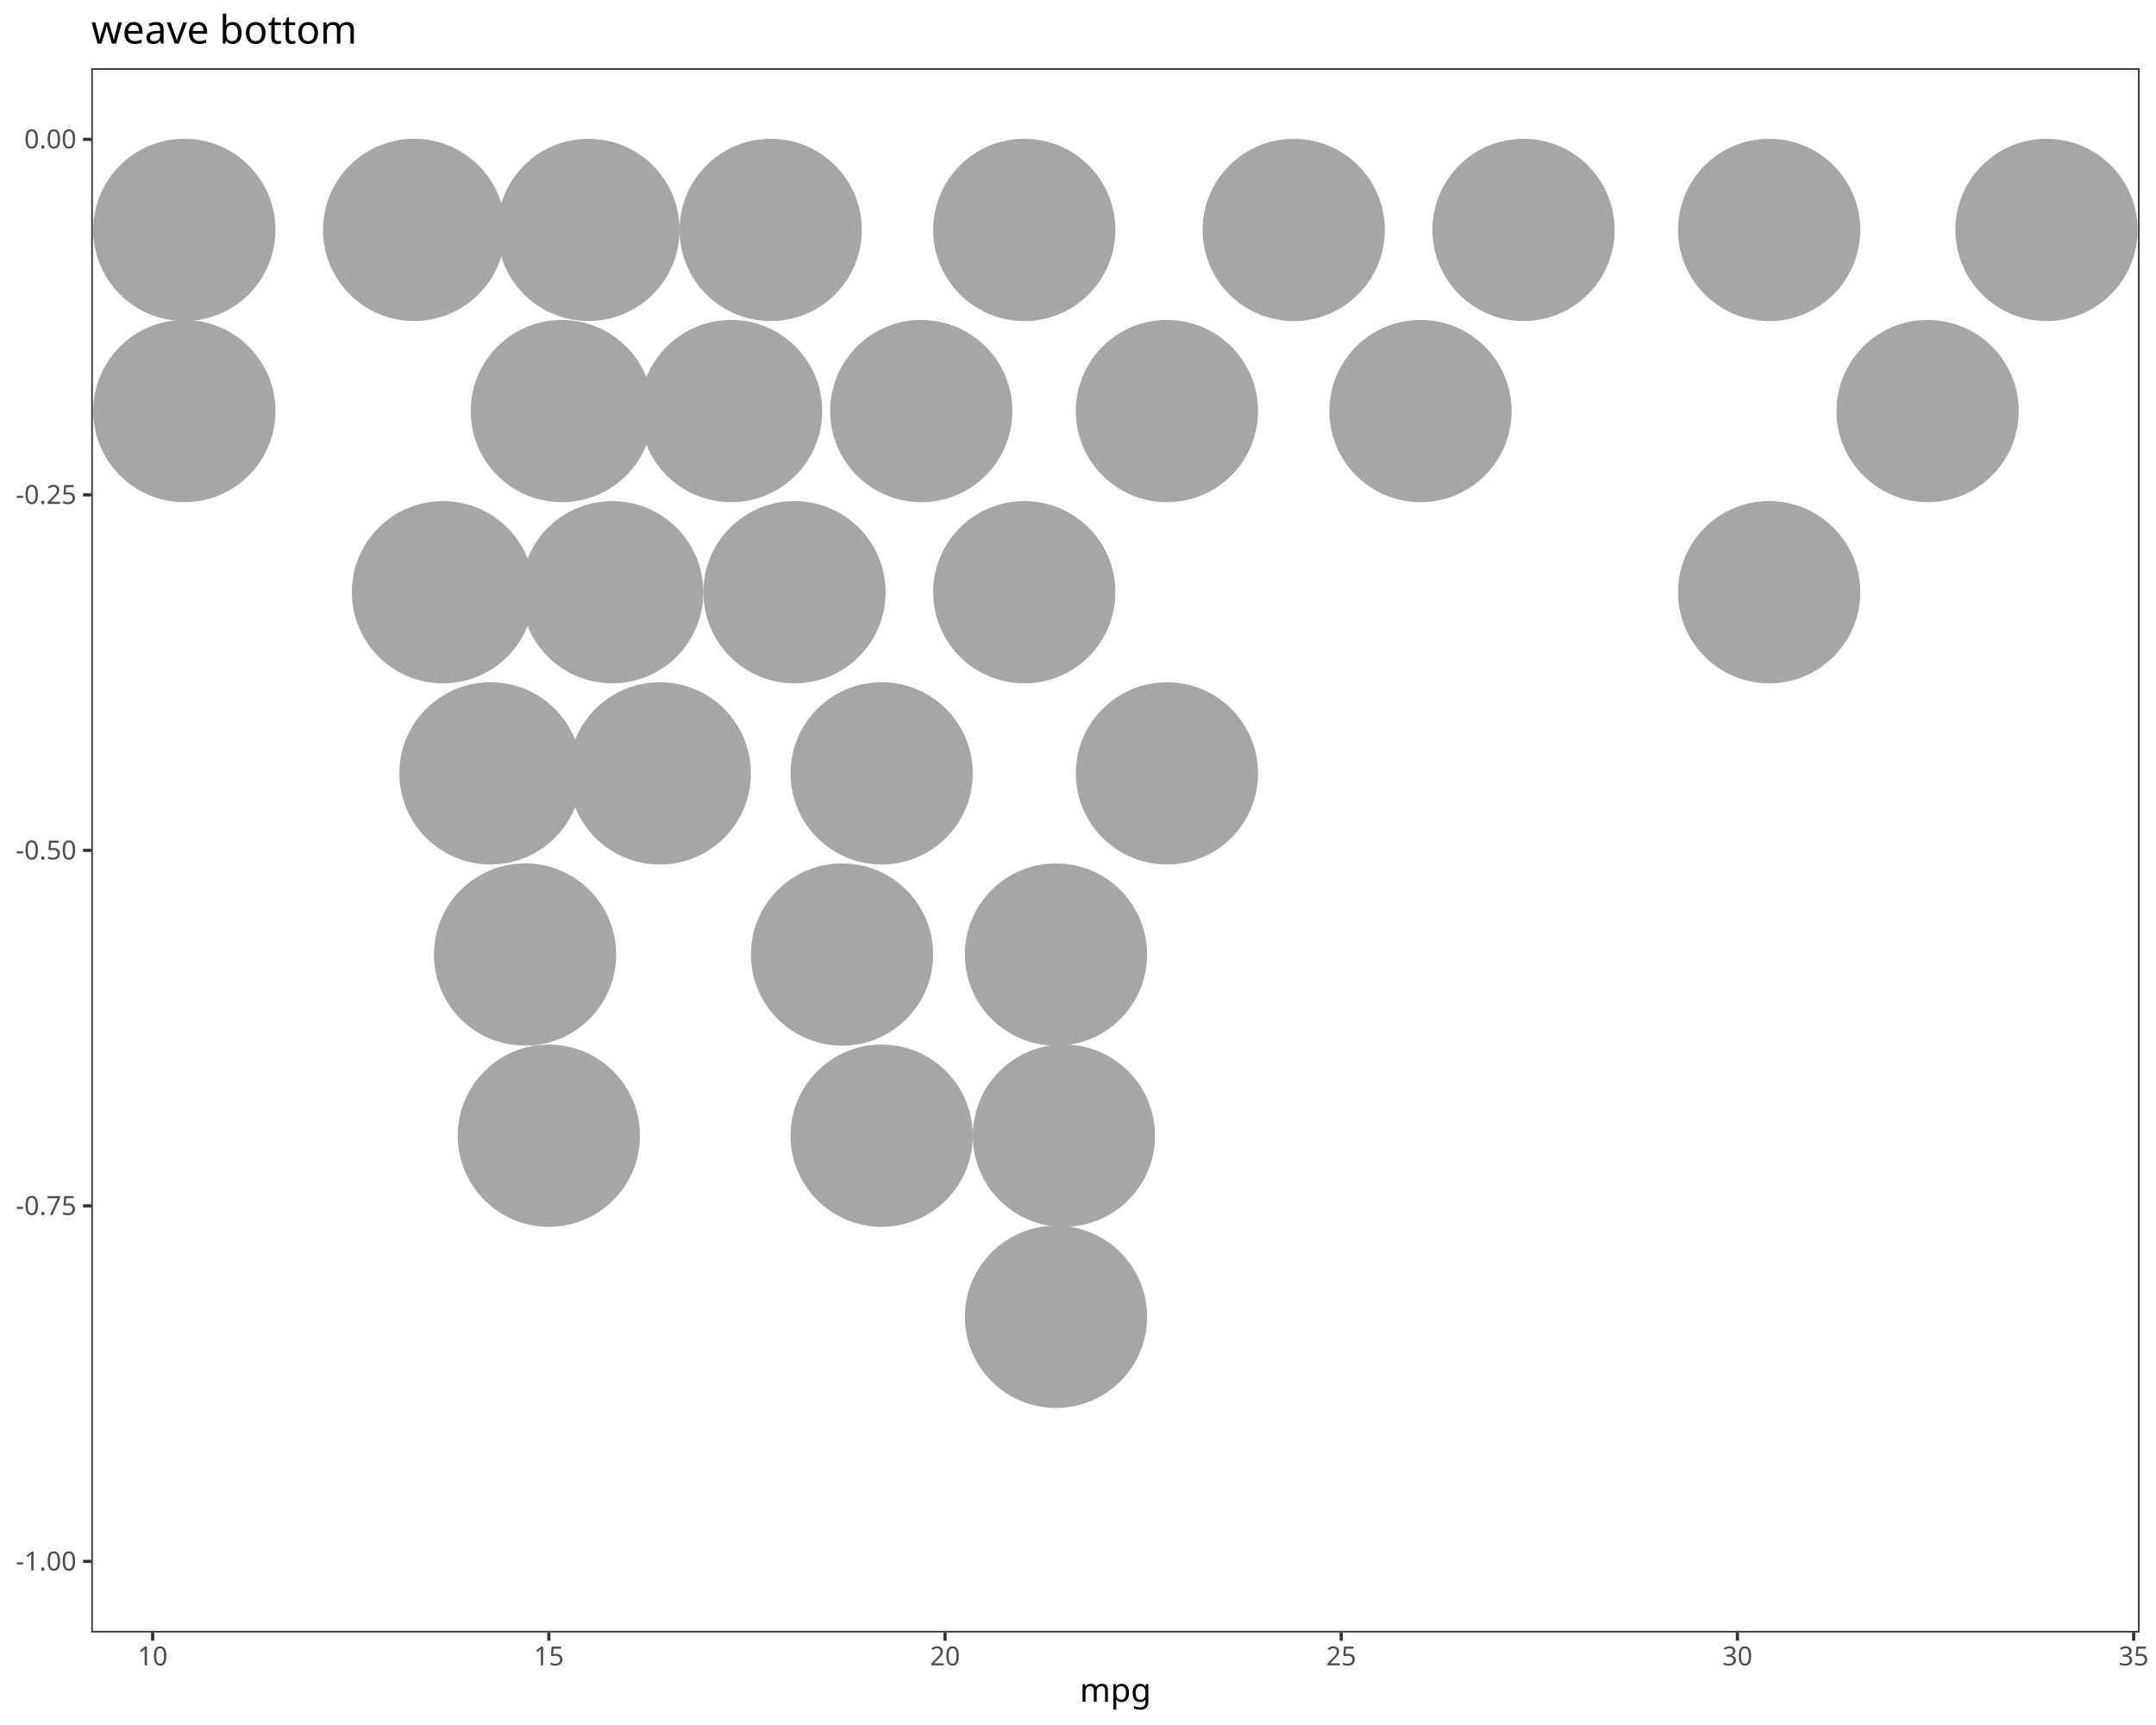
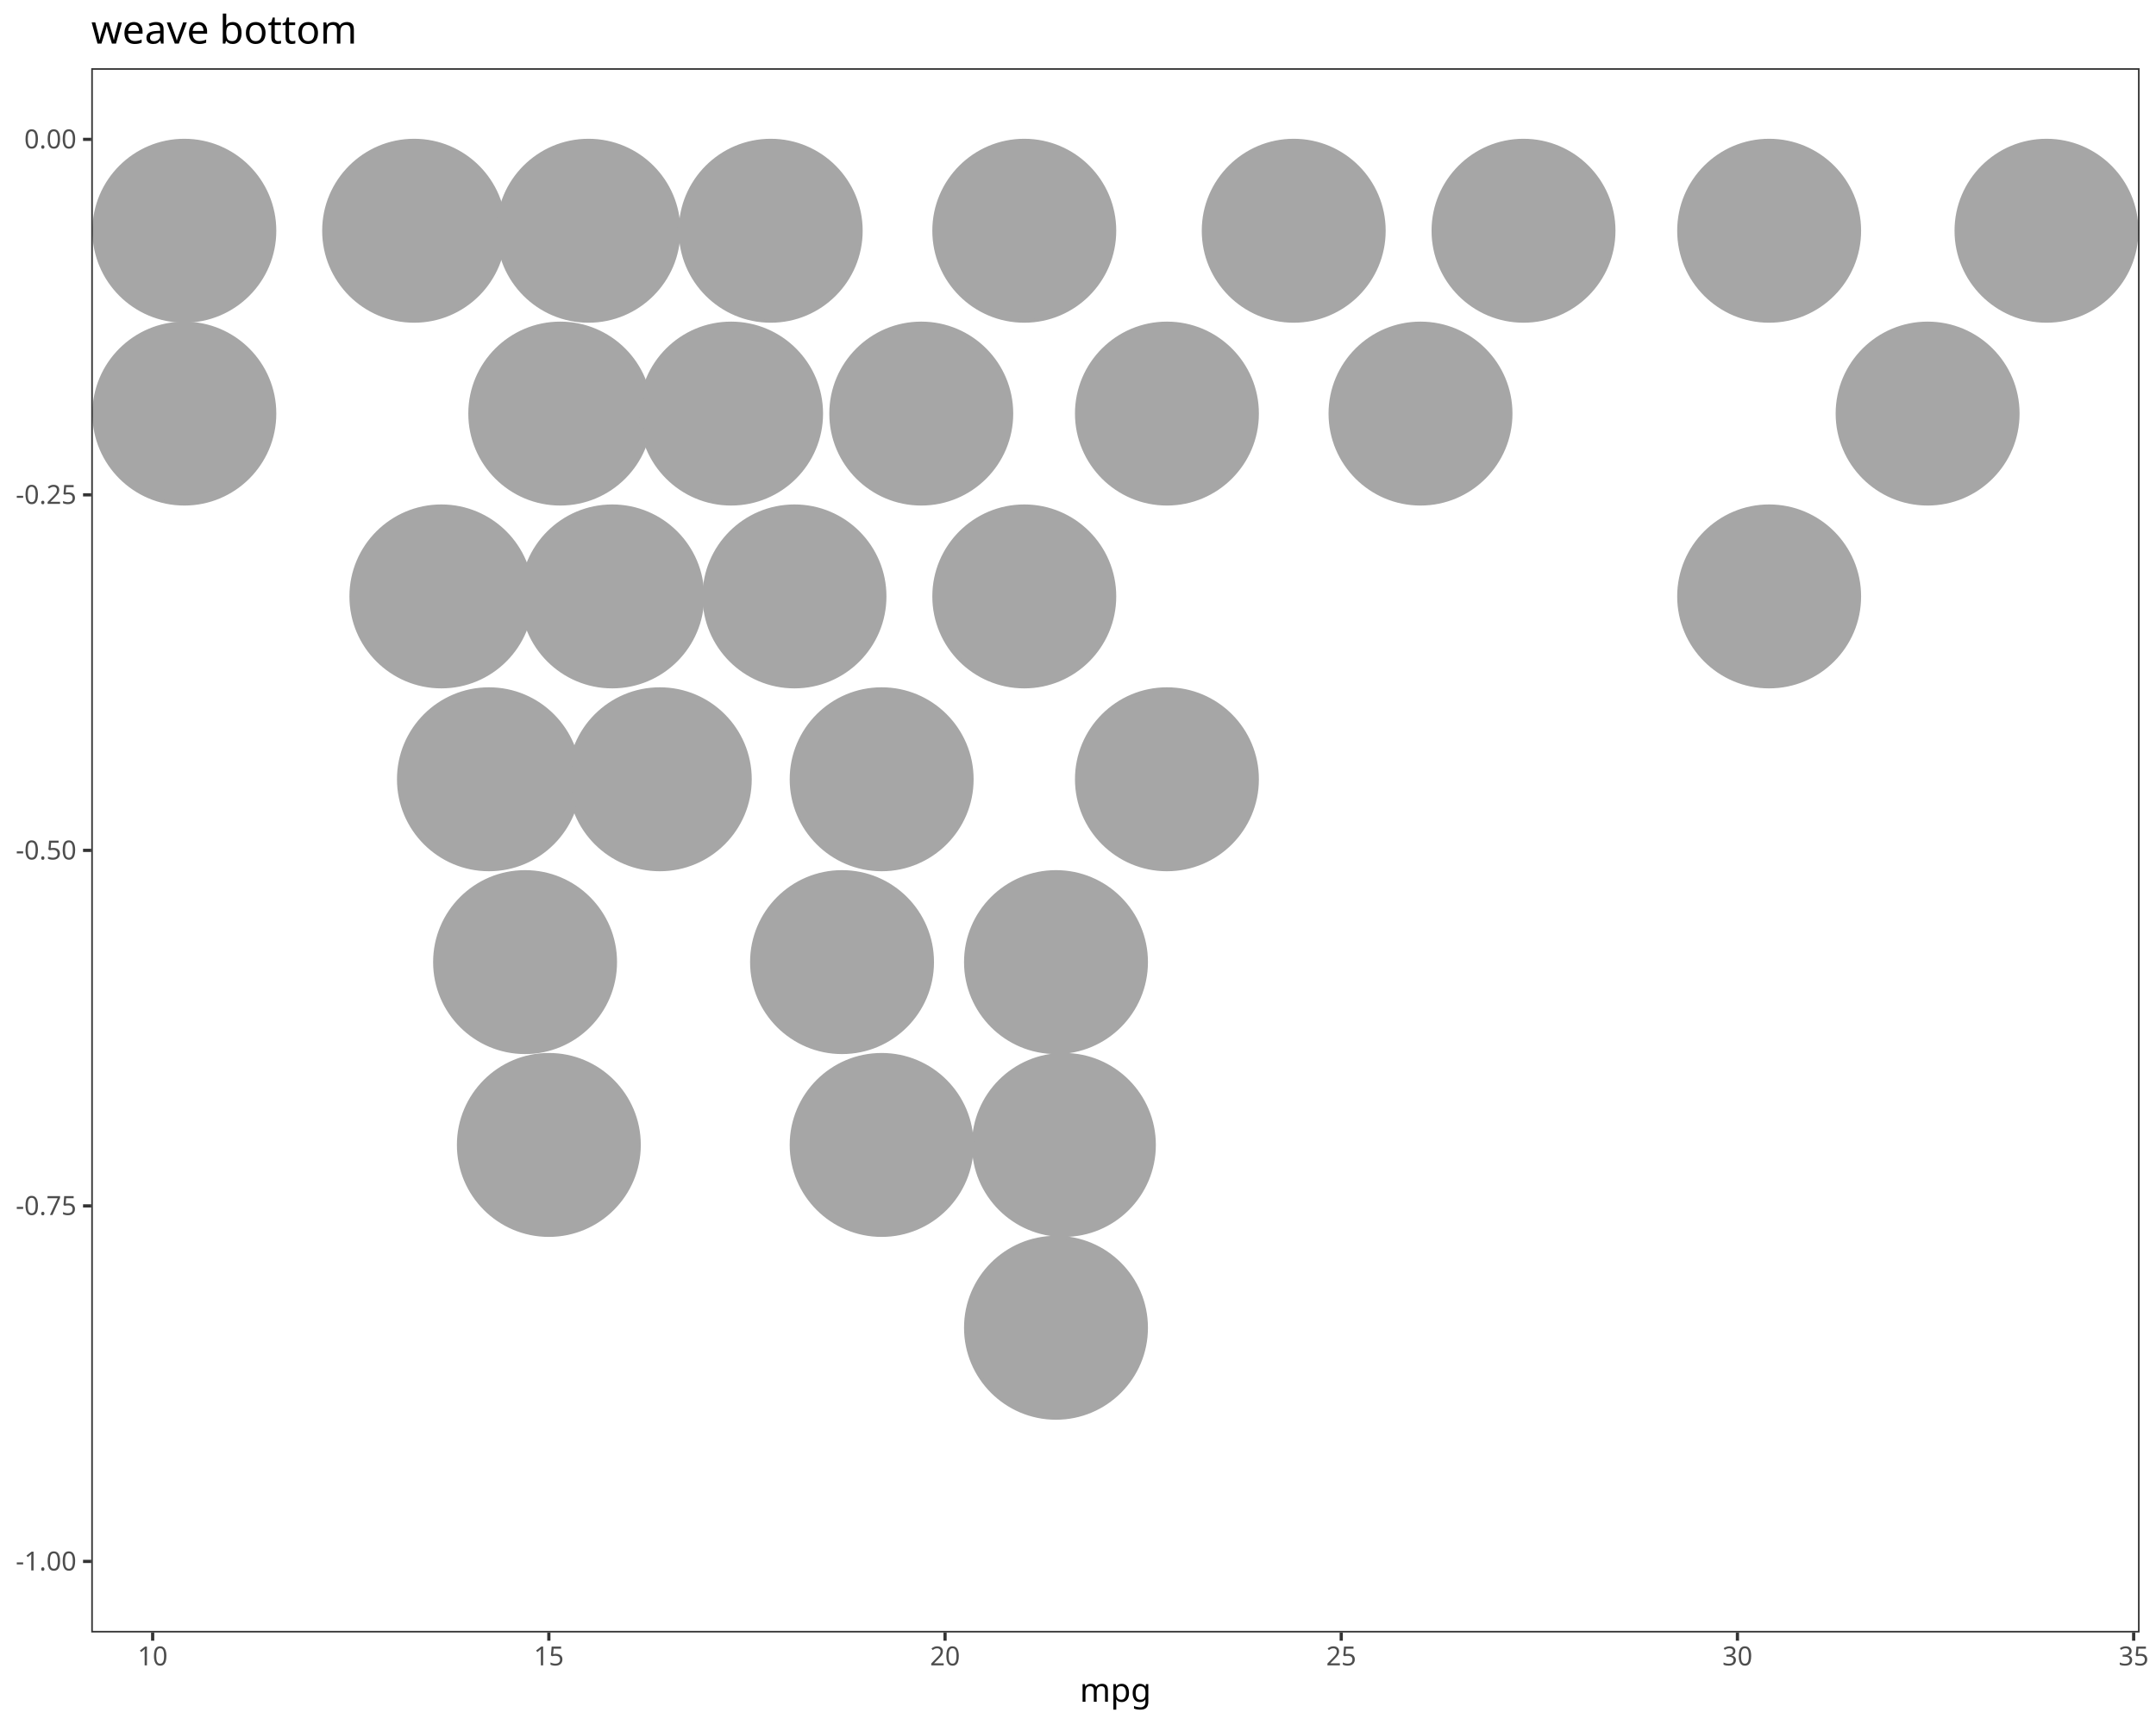
<svg xmlns="http://www.w3.org/2000/svg" class="svglite" data-engine-version="2.0" width="720.00pt" height="576.00pt" viewBox="0 0 720.00 576.00">
  <defs>
    <style type="text/css">
    .svglite line, .svglite polyline, .svglite polygon, .svglite path, .svglite rect, .svglite circle {
      fill: none;
      stroke: #000000;
      stroke-linecap: round;
      stroke-linejoin: round;
      stroke-miterlimit: 10.00;
    }
  </style>
  </defs>
  <rect width="100%" height="100%" style="stroke: none; fill: #FFFFFF;" />
  <defs>
    <clipPath id="cpMC4wMHw3MjAuMDB8MC4wMHw1NzYuMDA=">
      <rect x="0.00" y="0.00" width="720.00" height="576.00" />
    </clipPath>
  </defs>
  <g clip-path="url(#cpMC4wMHw3MjAuMDB8MC4wMHw1NzYuMDA=)">
    <rect x="0.00" y="0.00" width="720.00" height="576.00" style="stroke-width: 1.07; stroke: #FFFFFF; fill: #FFFFFF;" />
  </g>
  <defs>
    <clipPath id="cpMzAuNDd8NzE0LjUyfDIyLjc4fDU0NS4xMQ==">
      <rect x="30.47" y="22.78" width="684.05" height="522.33" />
    </clipPath>
  </defs>
  <g clip-path="url(#cpMzAuNDd8NzE0LjUyfDIyLjc4fDU0NS4xMQ==)">
    <rect x="30.47" y="22.78" width="684.05" height="522.33" style="stroke-width: 1.07; stroke: none; fill: #FFFFFF;" />
-     <circle cx="61.56" cy="76.77" r="29.90" style="stroke-width: 1.06; stroke: #A6A6A6; fill: #A6A6A6;" />
-     <circle cx="61.56" cy="137.26" r="29.90" style="stroke-width: 1.06; stroke: #A6A6A6; fill: #A6A6A6;" />
-     <circle cx="138.30" cy="76.77" r="29.90" style="stroke-width: 1.06; stroke: #A6A6A6; fill: #A6A6A6;" />
-     <circle cx="147.93" cy="197.75" r="29.90" style="stroke-width: 1.06; stroke: #A6A6A6; fill: #A6A6A6;" />
-     <circle cx="175.35" cy="318.73" r="29.90" style="stroke-width: 1.06; stroke: #A6A6A6; fill: #A6A6A6;" />
-     <circle cx="183.29" cy="379.22" r="29.90" style="stroke-width: 1.06; stroke: #A6A6A6; fill: #A6A6A6;" />
-     <circle cx="163.80" cy="258.24" r="29.90" style="stroke-width: 1.06; stroke: #A6A6A6; fill: #A6A6A6;" />
-     <circle cx="187.62" cy="137.26" r="29.90" style="stroke-width: 1.06; stroke: #A6A6A6; fill: #A6A6A6;" />
-     <circle cx="196.52" cy="76.77" r="29.90" style="stroke-width: 1.06; stroke: #A6A6A6; fill: #A6A6A6;" />
-     <circle cx="204.46" cy="197.75" r="29.90" style="stroke-width: 1.06; stroke: #A6A6A6; fill: #A6A6A6;" />
-     <circle cx="220.34" cy="258.24" r="29.90" style="stroke-width: 1.06; stroke: #A6A6A6; fill: #A6A6A6;" />
-     <circle cx="244.15" cy="137.26" r="29.90" style="stroke-width: 1.06; stroke: #A6A6A6; fill: #A6A6A6;" />
-     <circle cx="257.38" cy="76.77" r="29.90" style="stroke-width: 1.06; stroke: #A6A6A6; fill: #A6A6A6;" />
-     <circle cx="265.32" cy="197.75" r="29.90" style="stroke-width: 1.06; stroke: #A6A6A6; fill: #A6A6A6;" />
-     <circle cx="281.20" cy="318.73" r="29.90" style="stroke-width: 1.06; stroke: #A6A6A6; fill: #A6A6A6;" />
-     <circle cx="294.43" cy="379.22" r="29.90" style="stroke-width: 1.06; stroke: #A6A6A6; fill: #A6A6A6;" />
-     <circle cx="294.43" cy="258.24" r="29.90" style="stroke-width: 1.06; stroke: #A6A6A6; fill: #A6A6A6;" />
-     <circle cx="307.66" cy="137.26" r="29.90" style="stroke-width: 1.06; stroke: #A6A6A6; fill: #A6A6A6;" />
-     <circle cx="342.06" cy="76.77" r="29.90" style="stroke-width: 1.06; stroke: #A6A6A6; fill: #A6A6A6;" />
-     <circle cx="342.06" cy="197.75" r="29.90" style="stroke-width: 1.06; stroke: #A6A6A6; fill: #A6A6A6;" />
-     <circle cx="352.65" cy="318.73" r="29.90" style="stroke-width: 1.06; stroke: #A6A6A6; fill: #A6A6A6;" />
-     <circle cx="352.65" cy="439.71" r="29.90" style="stroke-width: 1.06; stroke: #A6A6A6; fill: #A6A6A6;" />
-     <circle cx="355.29" cy="379.22" r="29.90" style="stroke-width: 1.06; stroke: #A6A6A6; fill: #A6A6A6;" />
-     <circle cx="389.70" cy="258.24" r="29.90" style="stroke-width: 1.06; stroke: #A6A6A6; fill: #A6A6A6;" />
-     <circle cx="389.70" cy="137.26" r="29.90" style="stroke-width: 1.06; stroke: #A6A6A6; fill: #A6A6A6;" />
-     <circle cx="432.04" cy="76.77" r="29.90" style="stroke-width: 1.06; stroke: #A6A6A6; fill: #A6A6A6;" />
-     <circle cx="474.38" cy="137.26" r="29.90" style="stroke-width: 1.06; stroke: #A6A6A6; fill: #A6A6A6;" />
-     <circle cx="508.78" cy="76.77" r="29.90" style="stroke-width: 1.06; stroke: #A6A6A6; fill: #A6A6A6;" />
-     <circle cx="590.81" cy="76.77" r="29.90" style="stroke-width: 1.06; stroke: #A6A6A6; fill: #A6A6A6;" />
-     <circle cx="590.81" cy="197.75" r="29.90" style="stroke-width: 1.06; stroke: #A6A6A6; fill: #A6A6A6;" />
-     <circle cx="643.73" cy="137.26" r="29.90" style="stroke-width: 1.06; stroke: #A6A6A6; fill: #A6A6A6;" />
-     <circle cx="683.43" cy="76.77" r="29.90" style="stroke-width: 1.06; stroke: #A6A6A6; fill: #A6A6A6;" />
+     <circle cx="61.56" cy="77.05" r="30.18" style="stroke-width: 1.06; stroke: #A6A6A6; fill: #A6A6A6;" />
+     <circle cx="61.56" cy="138.10" r="30.18" style="stroke-width: 1.06; stroke: #A6A6A6; fill: #A6A6A6;" />
+     <circle cx="138.30" cy="77.05" r="30.18" style="stroke-width: 1.06; stroke: #A6A6A6; fill: #A6A6A6;" />
+     <circle cx="147.40" cy="199.15" r="30.18" style="stroke-width: 1.06; stroke: #A6A6A6; fill: #A6A6A6;" />
+     <circle cx="175.35" cy="321.26" r="30.18" style="stroke-width: 1.06; stroke: #A6A6A6; fill: #A6A6A6;" />
+     <circle cx="183.29" cy="382.31" r="30.18" style="stroke-width: 1.06; stroke: #A6A6A6; fill: #A6A6A6;" />
+     <circle cx="163.28" cy="260.21" r="30.18" style="stroke-width: 1.06; stroke: #A6A6A6; fill: #A6A6A6;" />
+     <circle cx="187.10" cy="138.10" r="30.18" style="stroke-width: 1.06; stroke: #A6A6A6; fill: #A6A6A6;" />
+     <circle cx="196.52" cy="77.05" r="30.18" style="stroke-width: 1.06; stroke: #A6A6A6; fill: #A6A6A6;" />
+     <circle cx="204.46" cy="199.15" r="30.18" style="stroke-width: 1.06; stroke: #A6A6A6; fill: #A6A6A6;" />
+     <circle cx="220.34" cy="260.21" r="30.18" style="stroke-width: 1.06; stroke: #A6A6A6; fill: #A6A6A6;" />
+     <circle cx="244.15" cy="138.10" r="30.18" style="stroke-width: 1.06; stroke: #A6A6A6; fill: #A6A6A6;" />
+     <circle cx="257.38" cy="77.05" r="30.18" style="stroke-width: 1.06; stroke: #A6A6A6; fill: #A6A6A6;" />
+     <circle cx="265.32" cy="199.15" r="30.18" style="stroke-width: 1.06; stroke: #A6A6A6; fill: #A6A6A6;" />
+     <circle cx="281.20" cy="321.26" r="30.18" style="stroke-width: 1.06; stroke: #A6A6A6; fill: #A6A6A6;" />
+     <circle cx="294.43" cy="382.31" r="30.18" style="stroke-width: 1.06; stroke: #A6A6A6; fill: #A6A6A6;" />
+     <circle cx="294.43" cy="260.21" r="30.18" style="stroke-width: 1.06; stroke: #A6A6A6; fill: #A6A6A6;" />
+     <circle cx="307.66" cy="138.10" r="30.18" style="stroke-width: 1.06; stroke: #A6A6A6; fill: #A6A6A6;" />
+     <circle cx="342.06" cy="77.05" r="30.18" style="stroke-width: 1.06; stroke: #A6A6A6; fill: #A6A6A6;" />
+     <circle cx="342.06" cy="199.15" r="30.18" style="stroke-width: 1.06; stroke: #A6A6A6; fill: #A6A6A6;" />
+     <circle cx="352.65" cy="321.26" r="30.18" style="stroke-width: 1.06; stroke: #A6A6A6; fill: #A6A6A6;" />
+     <circle cx="352.65" cy="443.36" r="30.18" style="stroke-width: 1.06; stroke: #A6A6A6; fill: #A6A6A6;" />
+     <circle cx="355.29" cy="382.31" r="30.18" style="stroke-width: 1.06; stroke: #A6A6A6; fill: #A6A6A6;" />
+     <circle cx="389.70" cy="260.21" r="30.18" style="stroke-width: 1.06; stroke: #A6A6A6; fill: #A6A6A6;" />
+     <circle cx="389.70" cy="138.10" r="30.18" style="stroke-width: 1.06; stroke: #A6A6A6; fill: #A6A6A6;" />
+     <circle cx="432.04" cy="77.05" r="30.18" style="stroke-width: 1.06; stroke: #A6A6A6; fill: #A6A6A6;" />
+     <circle cx="474.38" cy="138.10" r="30.18" style="stroke-width: 1.06; stroke: #A6A6A6; fill: #A6A6A6;" />
+     <circle cx="508.78" cy="77.05" r="30.18" style="stroke-width: 1.06; stroke: #A6A6A6; fill: #A6A6A6;" />
+     <circle cx="590.81" cy="77.05" r="30.18" style="stroke-width: 1.06; stroke: #A6A6A6; fill: #A6A6A6;" />
+     <circle cx="590.81" cy="199.15" r="30.18" style="stroke-width: 1.06; stroke: #A6A6A6; fill: #A6A6A6;" />
+     <circle cx="643.73" cy="138.10" r="30.18" style="stroke-width: 1.06; stroke: #A6A6A6; fill: #A6A6A6;" />
+     <circle cx="683.43" cy="77.05" r="30.18" style="stroke-width: 1.06; stroke: #A6A6A6; fill: #A6A6A6;" />
    <rect x="30.47" y="22.78" width="684.05" height="522.33" style="stroke-width: 1.07; stroke: #333333;" />
  </g>
  <g clip-path="url(#cpMC4wMHw3MjAuMDB8MC4wMHw1NzYuMDA=)">
    <text x="25.54" y="524.40" text-anchor="end" style="font-size: 8.80px; fill: #4D4D4D; font-family: sans;" textLength="20.06px" lengthAdjust="spacingAndGlyphs">-1.00</text>
    <text x="25.54" y="405.69" text-anchor="end" style="font-size: 8.80px; fill: #4D4D4D; font-family: sans;" textLength="20.06px" lengthAdjust="spacingAndGlyphs">-0.75</text>
    <text x="25.54" y="286.98" text-anchor="end" style="font-size: 8.80px; fill: #4D4D4D; font-family: sans;" textLength="20.06px" lengthAdjust="spacingAndGlyphs">-0.50</text>
    <text x="25.54" y="168.26" text-anchor="end" style="font-size: 8.80px; fill: #4D4D4D; font-family: sans;" textLength="20.06px" lengthAdjust="spacingAndGlyphs">-0.25</text>
    <text x="25.54" y="49.55" text-anchor="end" style="font-size: 8.80px; fill: #4D4D4D; font-family: sans;" textLength="17.13px" lengthAdjust="spacingAndGlyphs">0.00</text>
    <polyline points="27.73,521.37 30.47,521.37 " style="stroke-width: 1.07; stroke: #333333; stroke-linecap: butt;" />
    <polyline points="27.73,402.66 30.47,402.66 " style="stroke-width: 1.07; stroke: #333333; stroke-linecap: butt;" />
    <polyline points="27.73,283.95 30.47,283.95 " style="stroke-width: 1.07; stroke: #333333; stroke-linecap: butt;" />
    <polyline points="27.73,165.24 30.47,165.24 " style="stroke-width: 1.07; stroke: #333333; stroke-linecap: butt;" />
    <polyline points="27.73,46.53 30.47,46.53 " style="stroke-width: 1.07; stroke: #333333; stroke-linecap: butt;" />
    <polyline points="50.98,547.85 50.98,545.11 " style="stroke-width: 1.07; stroke: #333333; stroke-linecap: butt;" />
    <polyline points="183.29,547.85 183.29,545.11 " style="stroke-width: 1.07; stroke: #333333; stroke-linecap: butt;" />
    <polyline points="315.60,547.85 315.60,545.11 " style="stroke-width: 1.07; stroke: #333333; stroke-linecap: butt;" />
    <polyline points="447.91,547.85 447.91,545.11 " style="stroke-width: 1.07; stroke: #333333; stroke-linecap: butt;" />
    <polyline points="580.22,547.85 580.22,545.11 " style="stroke-width: 1.07; stroke: #333333; stroke-linecap: butt;" />
    <polyline points="712.54,547.85 712.54,545.11 " style="stroke-width: 1.07; stroke: #333333; stroke-linecap: butt;" />
    <text x="50.98" y="556.10" text-anchor="middle" style="font-size: 8.80px; fill: #4D4D4D; font-family: sans;" textLength="9.79px" lengthAdjust="spacingAndGlyphs">10</text>
    <text x="183.29" y="556.10" text-anchor="middle" style="font-size: 8.80px; fill: #4D4D4D; font-family: sans;" textLength="9.79px" lengthAdjust="spacingAndGlyphs">15</text>
    <text x="315.60" y="556.10" text-anchor="middle" style="font-size: 8.80px; fill: #4D4D4D; font-family: sans;" textLength="9.79px" lengthAdjust="spacingAndGlyphs">20</text>
    <text x="447.91" y="556.10" text-anchor="middle" style="font-size: 8.80px; fill: #4D4D4D; font-family: sans;" textLength="9.79px" lengthAdjust="spacingAndGlyphs">25</text>
    <text x="580.22" y="556.10" text-anchor="middle" style="font-size: 8.80px; fill: #4D4D4D; font-family: sans;" textLength="9.79px" lengthAdjust="spacingAndGlyphs">30</text>
    <text x="712.54" y="556.10" text-anchor="middle" style="font-size: 8.80px; fill: #4D4D4D; font-family: sans;" textLength="9.79px" lengthAdjust="spacingAndGlyphs">35</text>
    <text x="372.50" y="568.24" text-anchor="middle" style="font-size: 11.00px; font-family: sans;" textLength="21.40px" lengthAdjust="spacingAndGlyphs">mpg</text>
    <text x="30.47" y="14.56" style="font-size: 13.20px; font-family: sans;" textLength="82.19px" lengthAdjust="spacingAndGlyphs">weave bottom</text>
  </g>
</svg>
